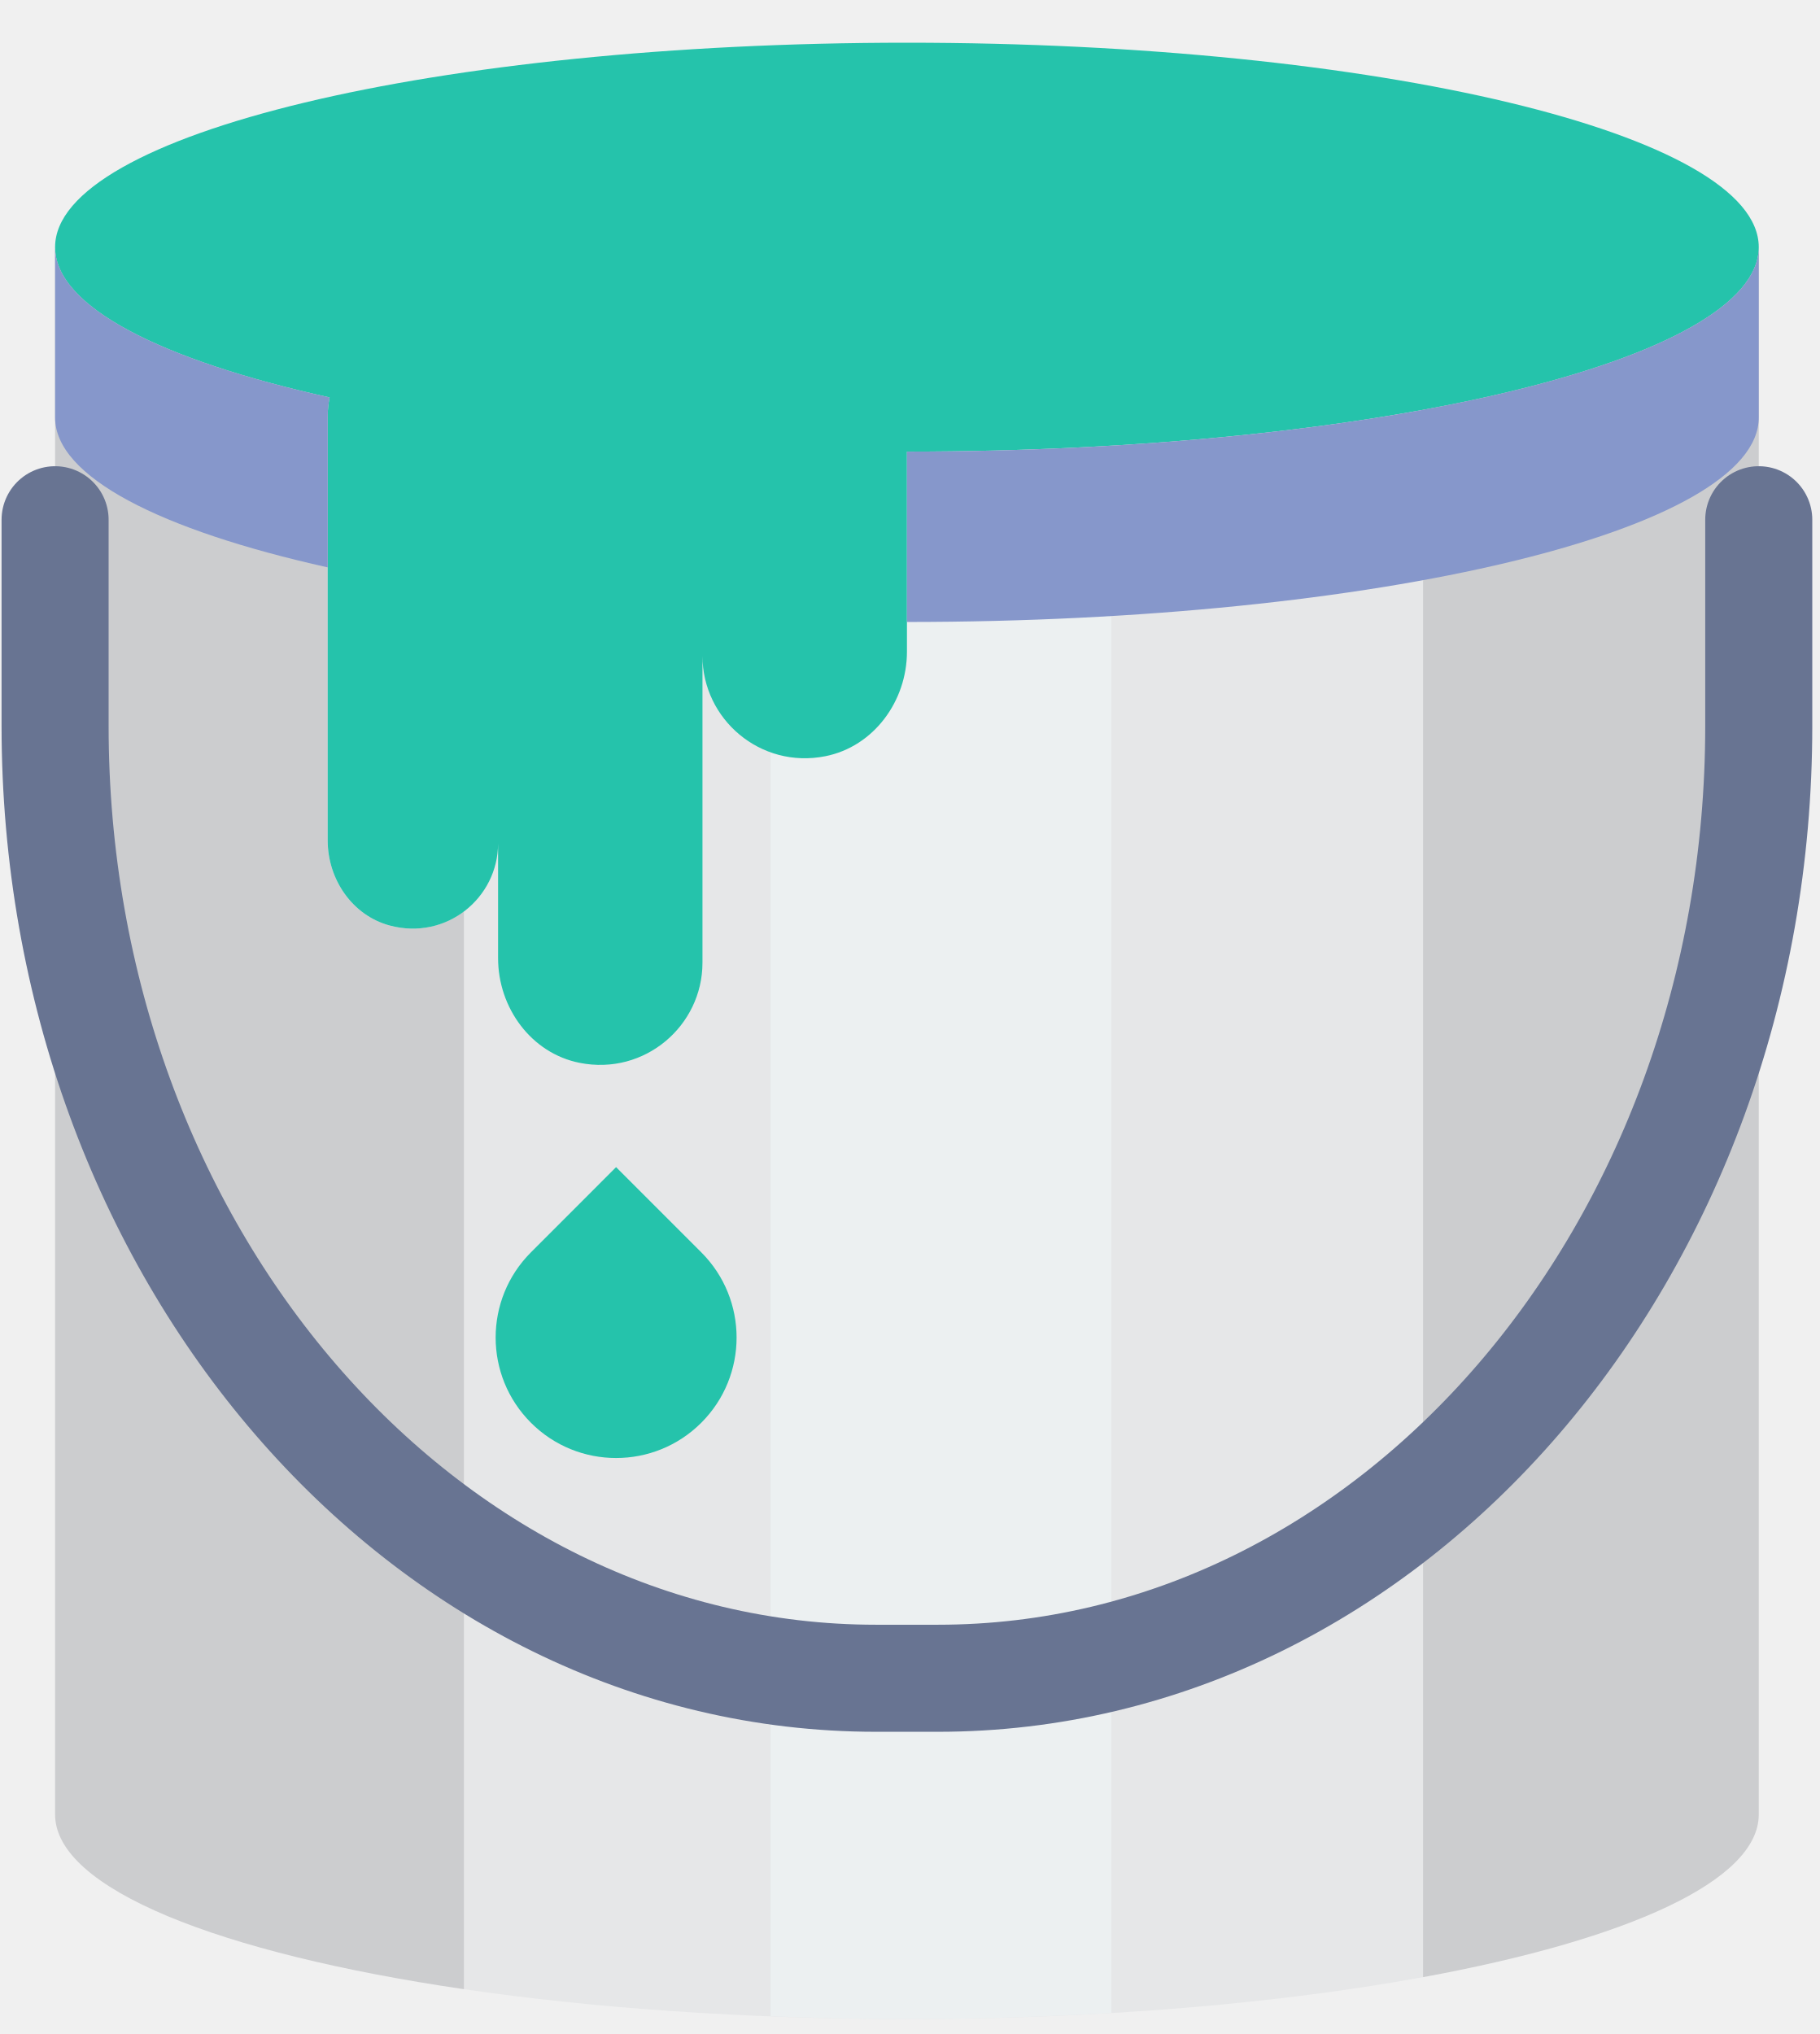
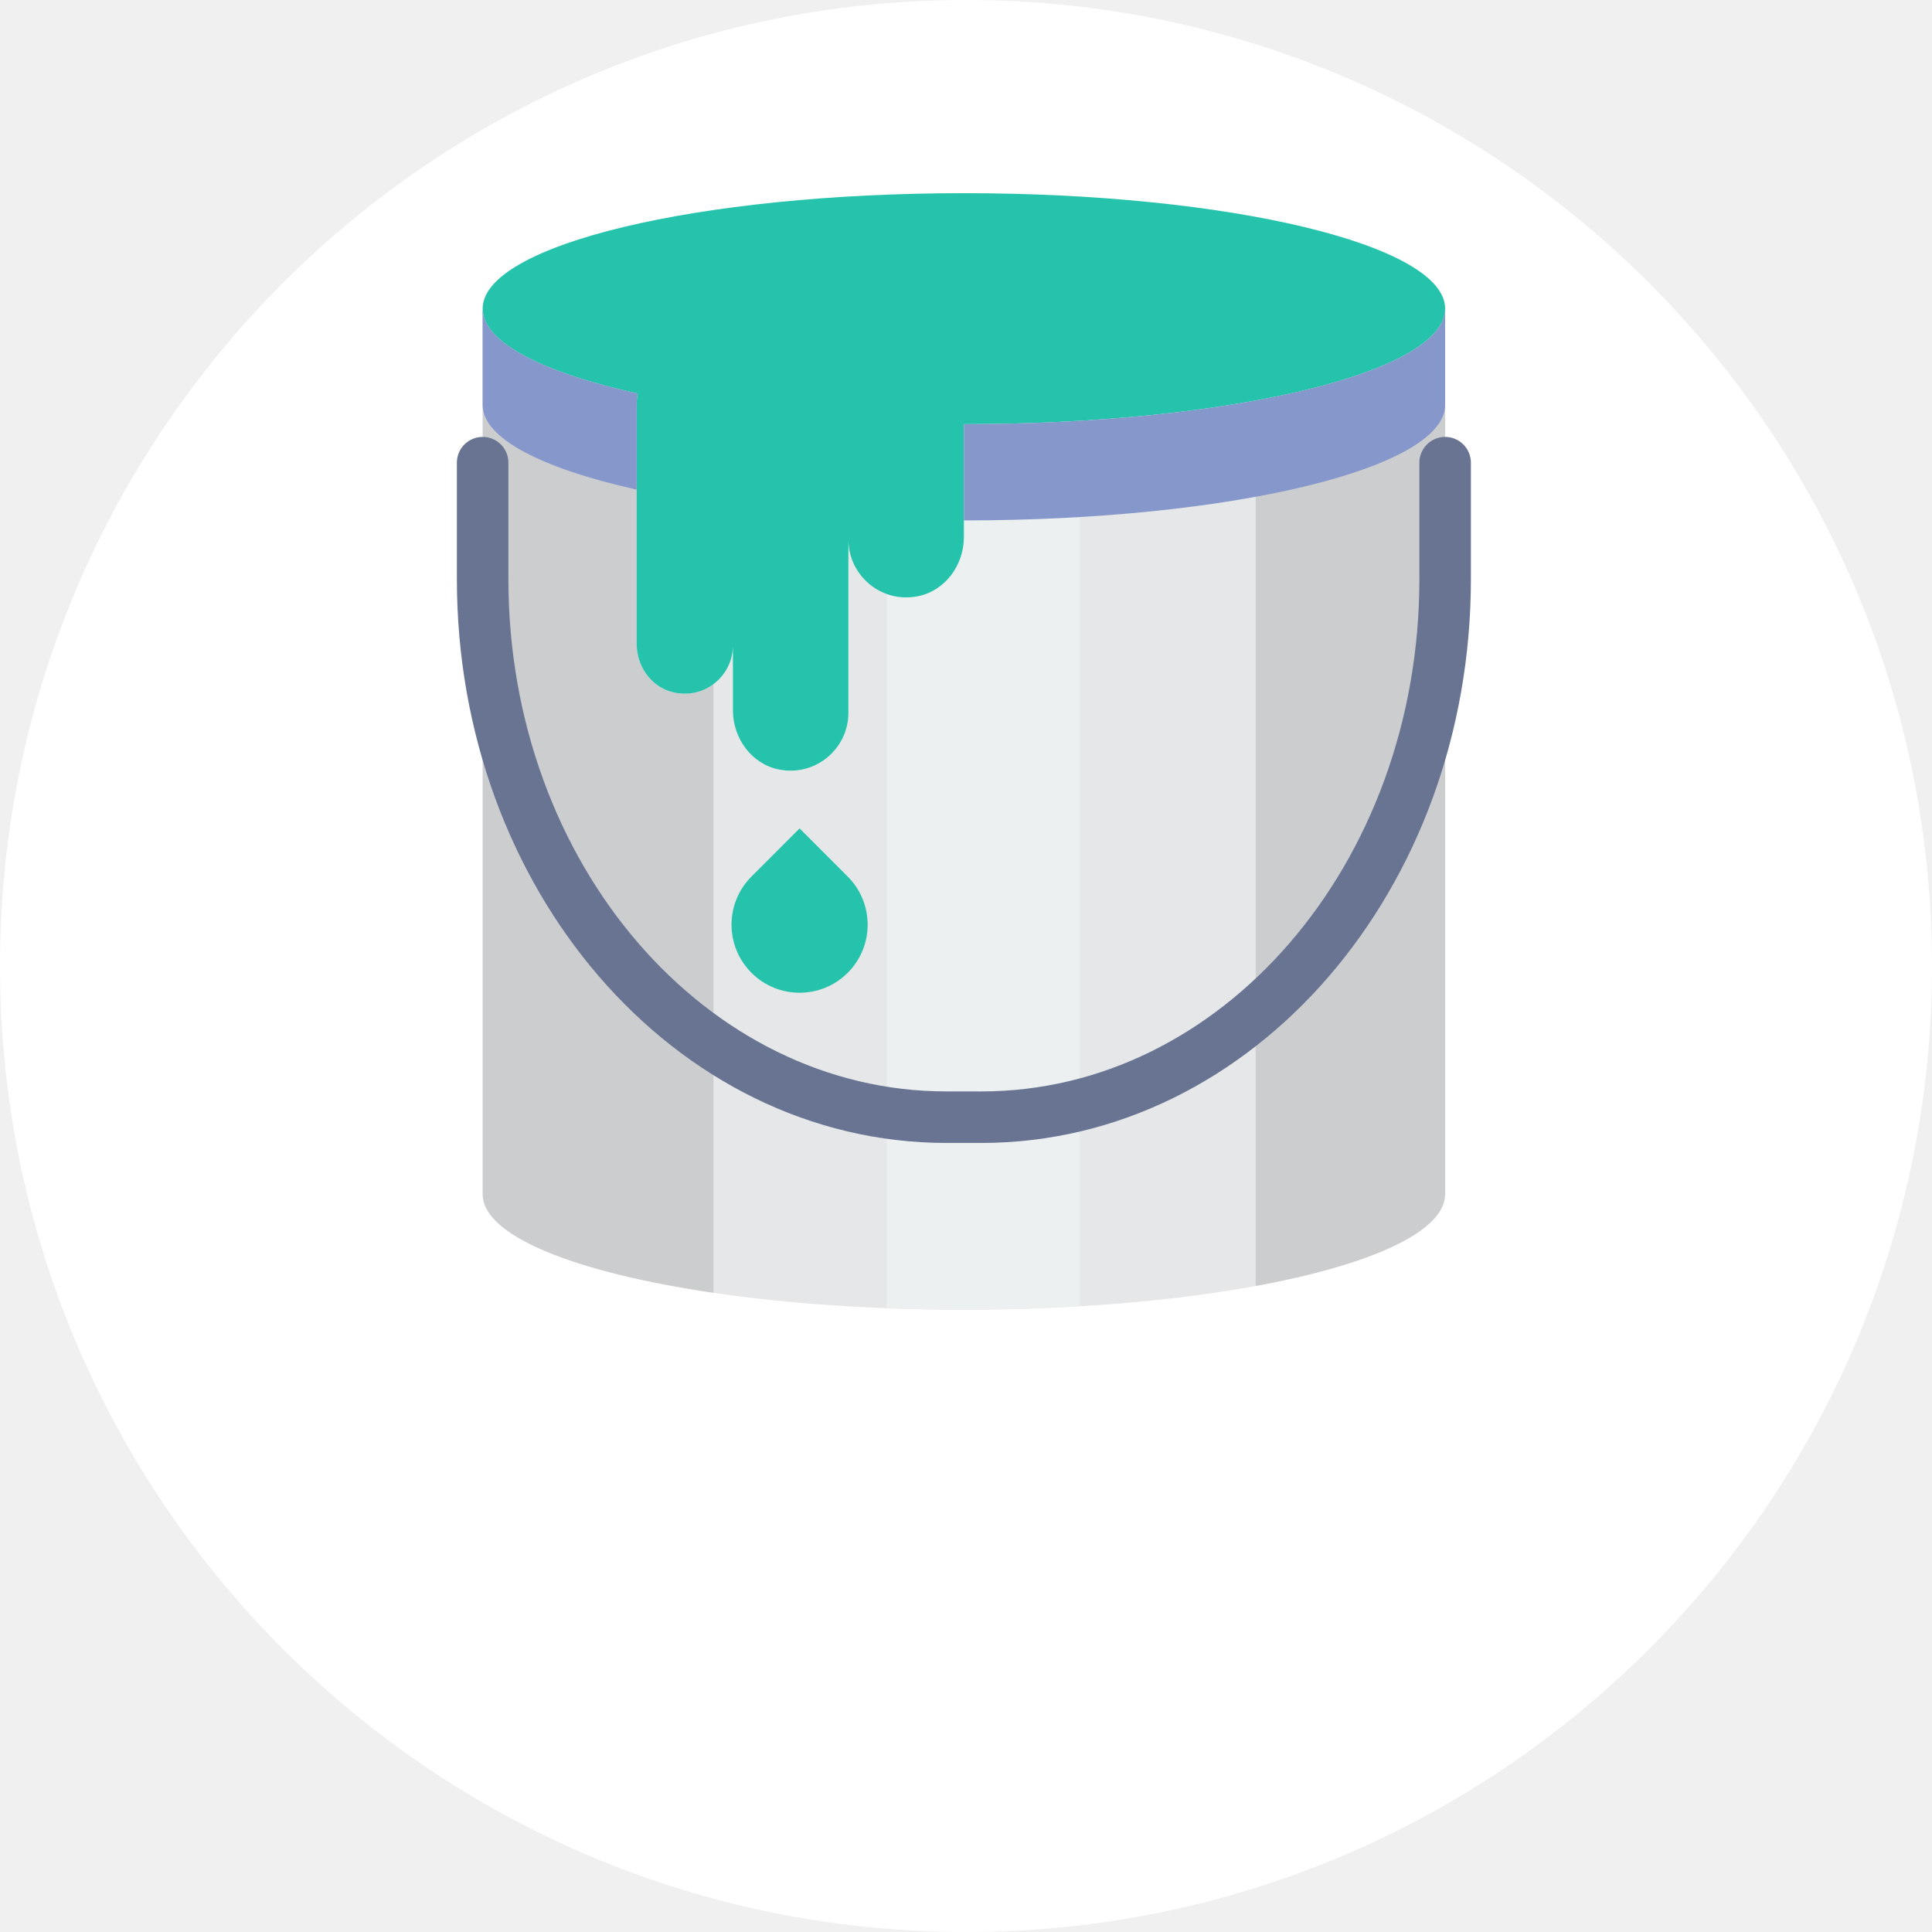
- <svg xmlns="http://www.w3.org/2000/svg" width="34px" height="38px" viewBox="0 0 34 38" version="1.1">
+ <svg xmlns="http://www.w3.org/2000/svg" width="75px" height="75px" viewBox="0 0 75 75" version="1.1">
  <defs />
  <g id="Page-1" stroke="none" stroke-width="1" fill="none" fill-rule="evenodd">
-     <g id="Home" transform="translate(-341, -1124)">
-       <g id="customisable" transform="translate(341.4022, 1124.798)">
-         <path d="M16.542,7.639 L16.542,11.375 C16.542,12.299 15.923,13.15 15.017,13.33 C13.8,13.571 12.722,12.635 12.722,11.458 L12.722,17.188 C12.722,18.364 11.644,19.3 10.428,19.059 C9.521,18.88 8.903,18.028 8.903,17.104 L8.903,14.96 C8.903,15.477 8.651,15.936 8.266,16.228 L8.266,36.365 C10.677,36.718 13.511,36.922 16.542,36.922 C20.168,36.922 23.508,36.63 26.184,36.14 L26.184,6.857 C23.508,7.347 20.168,7.639 16.542,7.639" id="Fill-300" fill="#E6E7E8" />
-         <path d="M6.879,16.493 C6.179,16.305 5.72,15.629 5.72,14.904 L5.72,6.979 C5.72,6.859 5.734,6.742 5.755,6.627 C5.562,6.584 5.374,6.54 5.189,6.496 C5.173,6.491 5.158,6.487 5.141,6.484 C4.974,6.442 4.811,6.4 4.653,6.358 C4.626,6.351 4.6,6.343 4.574,6.336 C4.427,6.295 4.283,6.254 4.144,6.213 C4.111,6.203 4.08,6.193 4.048,6.184 C3.918,6.144 3.791,6.104 3.667,6.064 C3.63,6.051 3.593,6.039 3.555,6.026 C3.441,5.988 3.33,5.948 3.222,5.909 C3.181,5.894 3.142,5.879 3.102,5.864 C3.001,5.826 2.903,5.787 2.807,5.748 C2.767,5.732 2.726,5.715 2.686,5.698 C2.597,5.66 2.509,5.622 2.425,5.583 C2.385,5.564 2.345,5.545 2.306,5.527 C2.227,5.489 2.152,5.451 2.078,5.412 C2.039,5.392 2,5.371 1.963,5.352 C1.894,5.314 1.829,5.276 1.765,5.238 C1.729,5.216 1.692,5.194 1.657,5.172 C1.598,5.135 1.542,5.096 1.488,5.058 C1.455,5.035 1.421,5.012 1.39,4.988 C1.339,4.951 1.292,4.912 1.246,4.874 C1.218,4.85 1.188,4.827 1.161,4.802 C1.119,4.764 1.081,4.725 1.044,4.687 C1.02,4.661 0.994,4.636 0.971,4.611 C0.938,4.573 0.909,4.533 0.88,4.494 C0.861,4.469 0.84,4.443 0.822,4.417 C0.796,4.377 0.776,4.336 0.754,4.296 C0.742,4.271 0.726,4.246 0.715,4.221 C0.696,4.176 0.683,4.131 0.67,4.086 C0.664,4.065 0.654,4.043 0.65,4.021 C0.635,3.954 0.627,3.887 0.627,3.819 L0.627,33.102 C0.627,34.484 3.686,35.694 8.266,36.365 L8.266,16.228 C7.895,16.508 7.399,16.633 6.879,16.493" id="Fill-301" fill="#CCCDCF" />
-         <path d="M32.456,33.102 L32.456,3.819 C32.456,5.059 29.995,6.16 26.184,6.857 L26.184,36.14 C29.995,35.442 32.456,34.342 32.456,33.102" id="Fill-302" fill="#CCCDCF" />
-         <path d="M9.517,25.782 L9.517,25.782 C8.638,24.903 8.638,23.478 9.517,22.599 L11.108,21.007 L12.7,22.599 C13.579,23.478 13.579,24.903 12.7,25.782 C11.821,26.661 10.395,26.661 9.517,25.782" id="Fill-318" fill="#25C3AB" />
-         <path d="M13.995,36.871 C14.825,36.903 15.674,36.922 16.542,36.922 C17.859,36.922 19.138,36.882 20.361,36.81 L20.361,7.527 C19.138,7.6 17.859,7.639 16.542,7.639 L16.542,11.375 C16.542,12.299 15.923,13.15 15.017,13.33 C14.654,13.402 14.308,13.359 13.995,13.247 L13.995,36.871" id="Fill-373" fill="#ECF0F1" />
-         <path d="M32.456,8.912 L32.456,12.765 C32.456,22.591 25.59,30.556 17.12,30.556 L15.964,30.556 C7.494,30.556 0.627,22.591 0.627,12.765 L0.627,8.912" id="Stroke-374" stroke="#687492" stroke-width="2" stroke-linecap="round" stroke-linejoin="round" />
-         <path d="M16.542,0 C7.752,0 0.627,1.71 0.627,3.819 C0.627,4.93 2.603,5.929 5.755,6.627 C5.734,6.742 5.72,6.859 5.72,6.979 L5.72,14.904 C5.72,15.629 6.179,16.305 6.879,16.493 C7.938,16.777 8.903,15.976 8.903,14.96 L8.903,17.104 C8.903,18.028 9.521,18.88 10.428,19.059 C11.644,19.3 12.722,18.364 12.722,17.188 L12.722,11.458 C12.722,12.635 13.8,13.571 15.017,13.33 C15.923,13.15 16.542,12.299 16.542,11.375 L16.542,7.639 C25.331,7.639 32.456,5.929 32.456,3.819 C32.456,1.71 25.331,0 16.542,0" id="Fill-375" fill="#25C3AB" />
-         <path d="M5.72,6.979 C5.72,6.859 5.734,6.742 5.755,6.627 C2.603,5.929 0.627,4.93 0.627,3.819 L0.627,7.002 C0.627,8.109 2.589,9.104 5.72,9.802 L5.72,6.979" id="Fill-376" fill="#8697CB" />
-         <path d="M16.542,7.639 L16.542,10.822 C25.331,10.822 32.456,9.112 32.456,7.002 L32.456,3.819 C32.456,5.929 25.331,7.639 16.542,7.639" id="Fill-377" fill="#8697CB" />
+     <g id="Home" transform="translate(-213, -1110)">
+       <g id="customisable" transform="translate(213, 1109.499)">
+         <circle id="Oval-51-Copy-5" fill="#FFFFFF" cx="37.5" cy="38.001" r="37.5" />
+         <path d="M37.418,16.967 L37.418,21.353 C37.418,22.438 36.692,23.437 35.628,23.648 C34.2,23.931 32.935,22.832 32.935,21.451 L32.935,28.177 C32.935,29.558 31.669,30.657 30.241,30.374 C29.177,30.163 28.451,29.163 28.451,28.079 L28.451,25.561 C28.451,26.168 28.156,26.708 27.704,27.05 L27.704,50.69 C30.534,51.104 33.86,51.343 37.418,51.343 C41.675,51.343 45.597,51 48.738,50.425 L48.738,16.05 C45.597,16.625 41.675,16.967 37.418,16.967" id="Fill-300" fill="#E6E7E8" />
+         <path d="M26.075,27.361 C25.254,27.141 24.714,26.347 24.714,25.496 L24.714,16.193 C24.714,16.052 24.731,15.915 24.756,15.779 C24.53,15.729 24.309,15.678 24.092,15.625 C24.072,15.62 24.055,15.616 24.035,15.611 C23.839,15.563 23.648,15.513 23.462,15.463 C23.431,15.455 23.4,15.446 23.369,15.438 C23.197,15.39 23.028,15.342 22.864,15.294 C22.826,15.282 22.789,15.27 22.752,15.259 C22.6,15.213 22.45,15.166 22.305,15.119 C22.261,15.104 22.218,15.089 22.174,15.074 C22.04,15.029 21.909,14.983 21.782,14.936 C21.734,14.919 21.688,14.901 21.642,14.883 C21.523,14.839 21.408,14.794 21.296,14.748 C21.248,14.729 21.2,14.708 21.154,14.689 C21.048,14.644 20.946,14.599 20.847,14.554 C20.8,14.531 20.753,14.51 20.707,14.488 C20.615,14.444 20.526,14.399 20.439,14.353 C20.394,14.33 20.348,14.306 20.305,14.282 C20.224,14.238 20.147,14.194 20.072,14.149 C20.03,14.123 19.986,14.097 19.945,14.072 C19.876,14.028 19.811,13.983 19.747,13.938 C19.708,13.911 19.668,13.883 19.631,13.856 C19.572,13.812 19.517,13.767 19.463,13.722 C19.43,13.694 19.394,13.666 19.363,13.637 C19.314,13.592 19.269,13.546 19.226,13.502 C19.197,13.472 19.167,13.442 19.14,13.413 C19.101,13.368 19.067,13.321 19.033,13.276 C19.01,13.246 18.986,13.216 18.965,13.185 C18.935,13.138 18.911,13.091 18.886,13.043 C18.871,13.014 18.853,12.984 18.839,12.955 C18.817,12.902 18.802,12.849 18.787,12.796 C18.779,12.771 18.768,12.746 18.763,12.721 C18.746,12.642 18.736,12.563 18.736,12.484 L18.736,46.859 C18.736,48.481 22.327,49.902 27.704,50.69 L27.704,27.05 C27.268,27.379 26.686,27.525 26.075,27.361" id="Fill-301" fill="#CCCDCF" />
+         <path d="M56.1,46.859 L56.1,12.484 C56.1,13.939 53.211,15.231 48.738,16.05 L48.738,50.425 C53.211,49.606 56.1,48.314 56.1,46.859" id="Fill-302" fill="#CCCDCF" />
+         <path d="M29.172,38.265 L29.172,38.265 C28.14,37.234 28.14,35.561 29.172,34.529 L31.04,32.66 L32.908,34.529 C33.94,35.561 33.94,37.234 32.908,38.265 C31.876,39.297 30.203,39.297 29.172,38.265" id="Fill-318" fill="#25C3AB" />
+         <path d="M34.429,51.284 C35.404,51.321 36.4,51.343 37.418,51.343 C38.965,51.343 40.466,51.296 41.902,51.211 L41.902,16.836 C40.466,16.921 38.965,16.967 37.418,16.967 L37.418,21.353 C37.418,22.438 36.692,23.437 35.628,23.648 C35.203,23.733 34.797,23.683 34.429,23.551 L34.429,51.284" id="Fill-373" fill="#ECF0F1" />
+         <path d="M56.1,18.462 L56.1,22.985 C56.1,34.52 48.04,43.87 38.097,43.87 L36.74,43.87 C26.797,43.87 18.736,34.52 18.736,22.985 L18.736,18.462" id="Stroke-374" stroke="#687492" stroke-width="2" stroke-linecap="round" stroke-linejoin="round" />
+         <path d="M37.418,8 C27.1,8 18.736,10.008 18.736,12.484 C18.736,13.787 21.056,14.96 24.756,15.779 C24.731,15.915 24.714,16.052 24.714,16.193 L24.714,25.496 C24.714,26.347 25.254,27.141 26.075,27.361 C27.319,27.695 28.451,26.754 28.451,25.561 L28.451,28.079 C28.451,29.163 29.177,30.163 30.241,30.374 C31.669,30.657 32.935,29.558 32.935,28.177 L32.935,21.451 C32.935,22.832 34.2,23.931 35.628,23.648 C36.692,23.437 37.418,22.438 37.418,21.353 L37.418,16.967 C47.736,16.967 56.1,14.96 56.1,12.484 C56.1,10.008 47.736,8 37.418,8" id="Fill-375" fill="#25C3AB" />
+         <path d="M24.714,16.193 C24.714,16.052 24.731,15.915 24.756,15.779 C21.056,14.96 18.736,13.787 18.736,12.484 L18.736,16.22 C18.736,17.519 21.039,18.688 24.714,19.507 L24.714,16.193" id="Fill-376" fill="#8697CB" />
+         <path d="M37.418,16.967 L37.418,20.704 C47.736,20.704 56.1,18.697 56.1,16.22 L56.1,12.484 C56.1,14.96 47.736,16.967 37.418,16.967" id="Fill-377" fill="#8697CB" />
      </g>
    </g>
  </g>
</svg>
